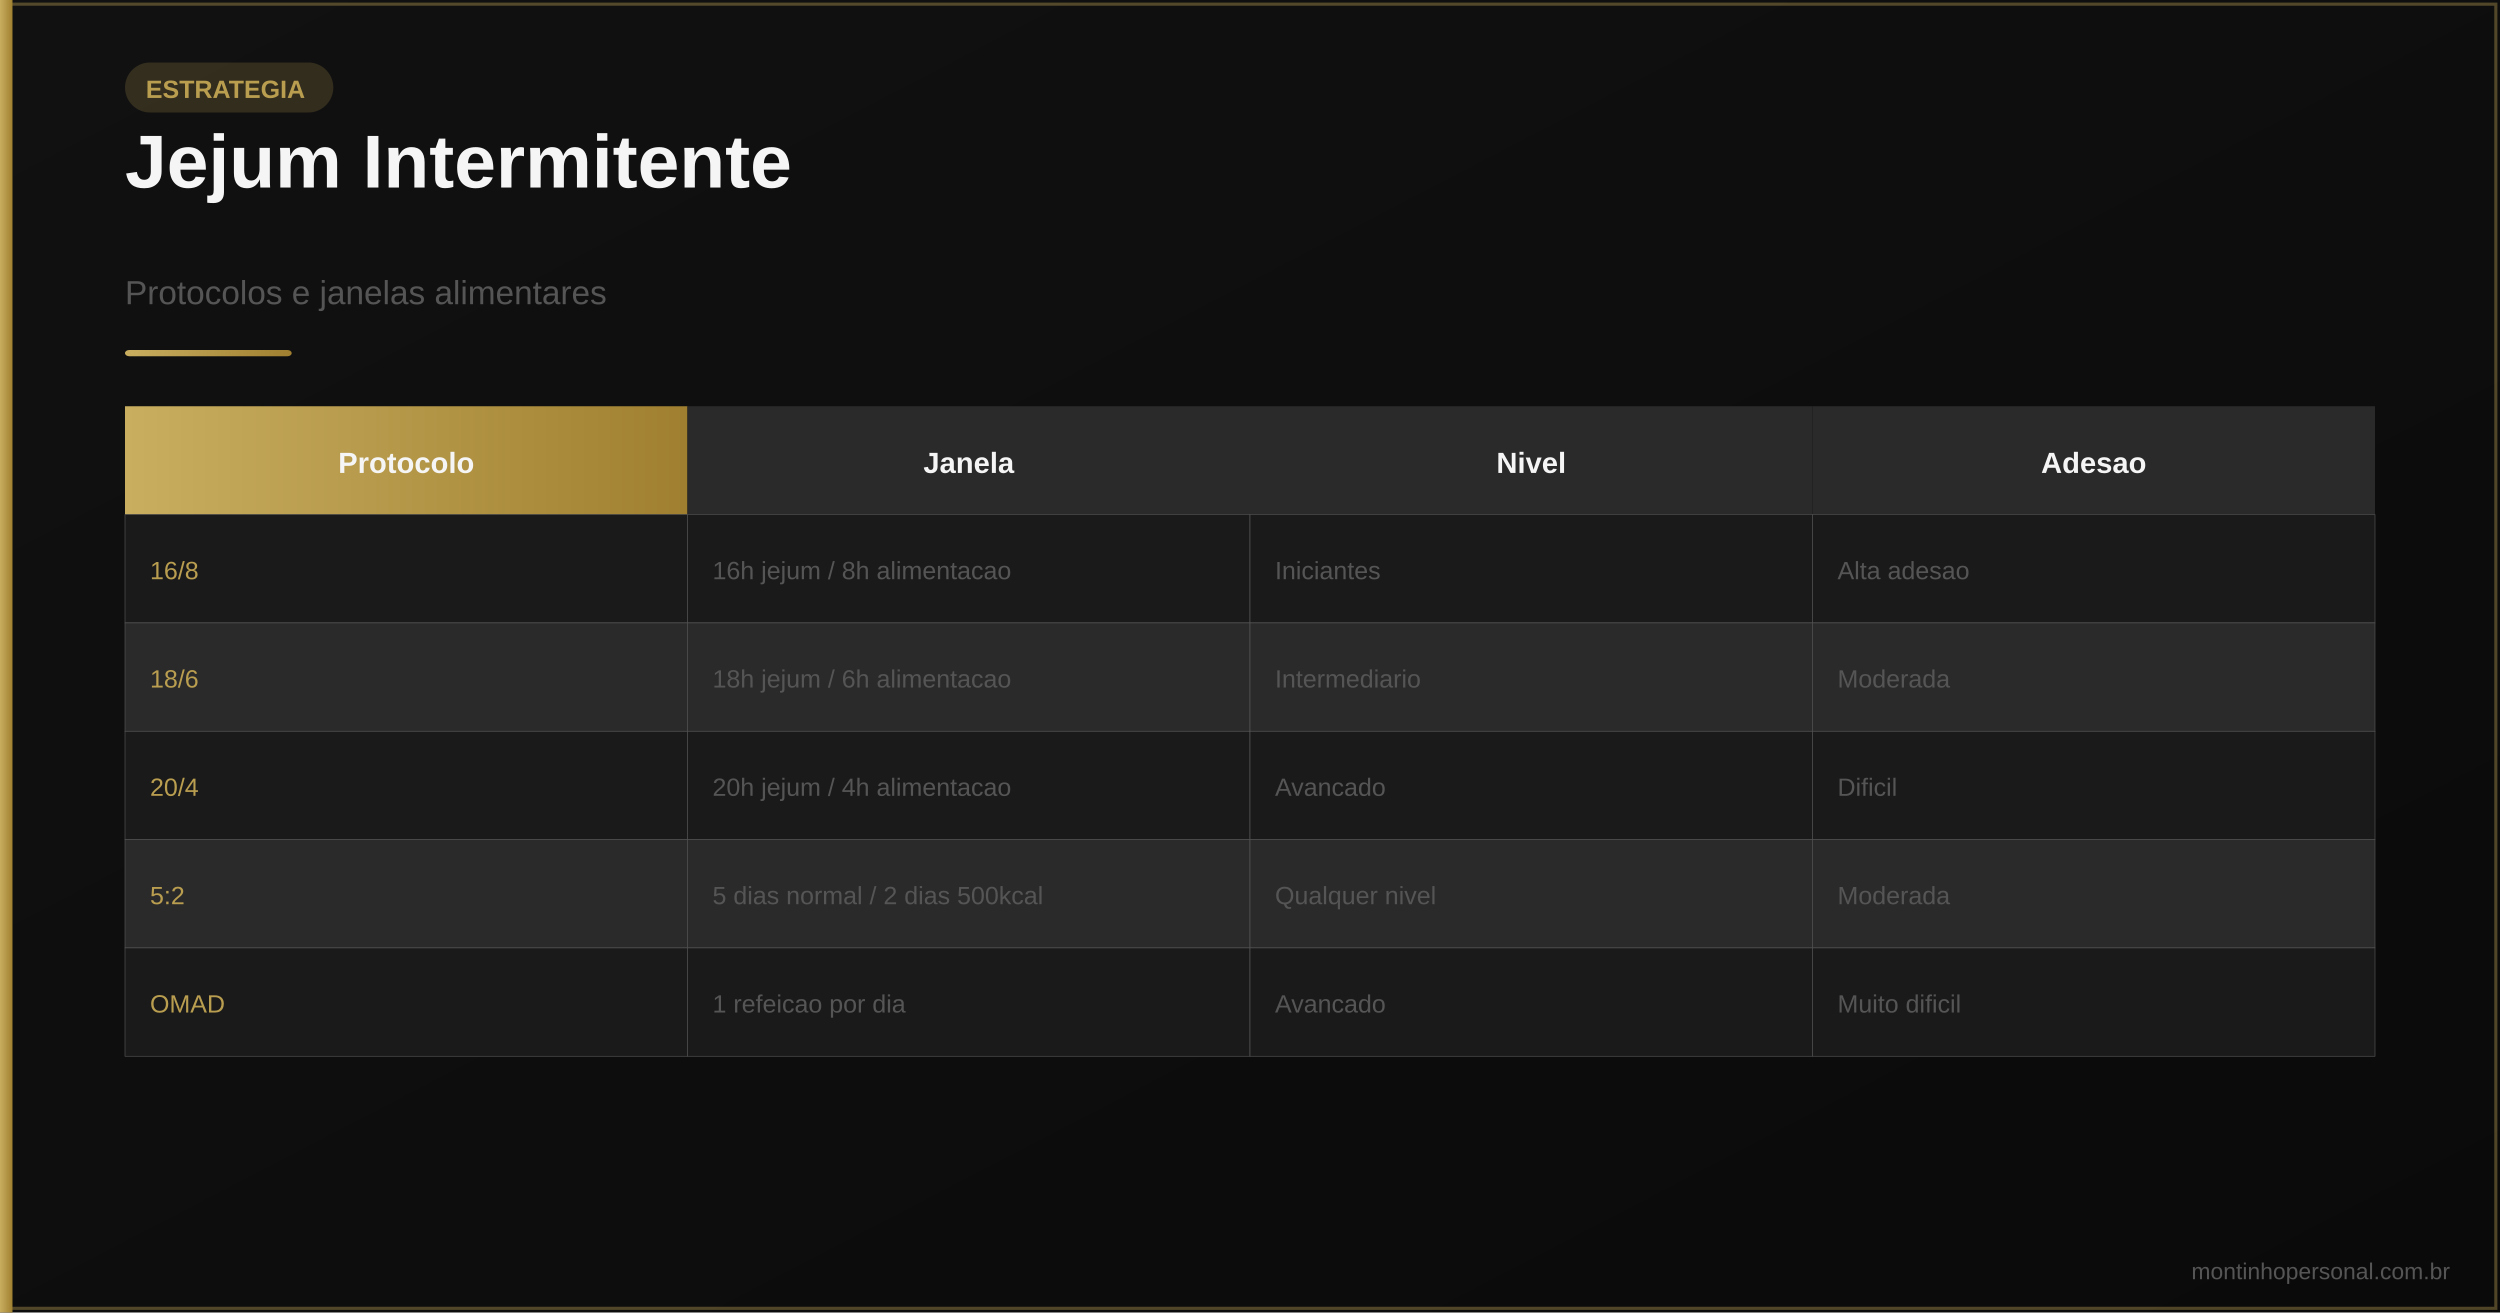
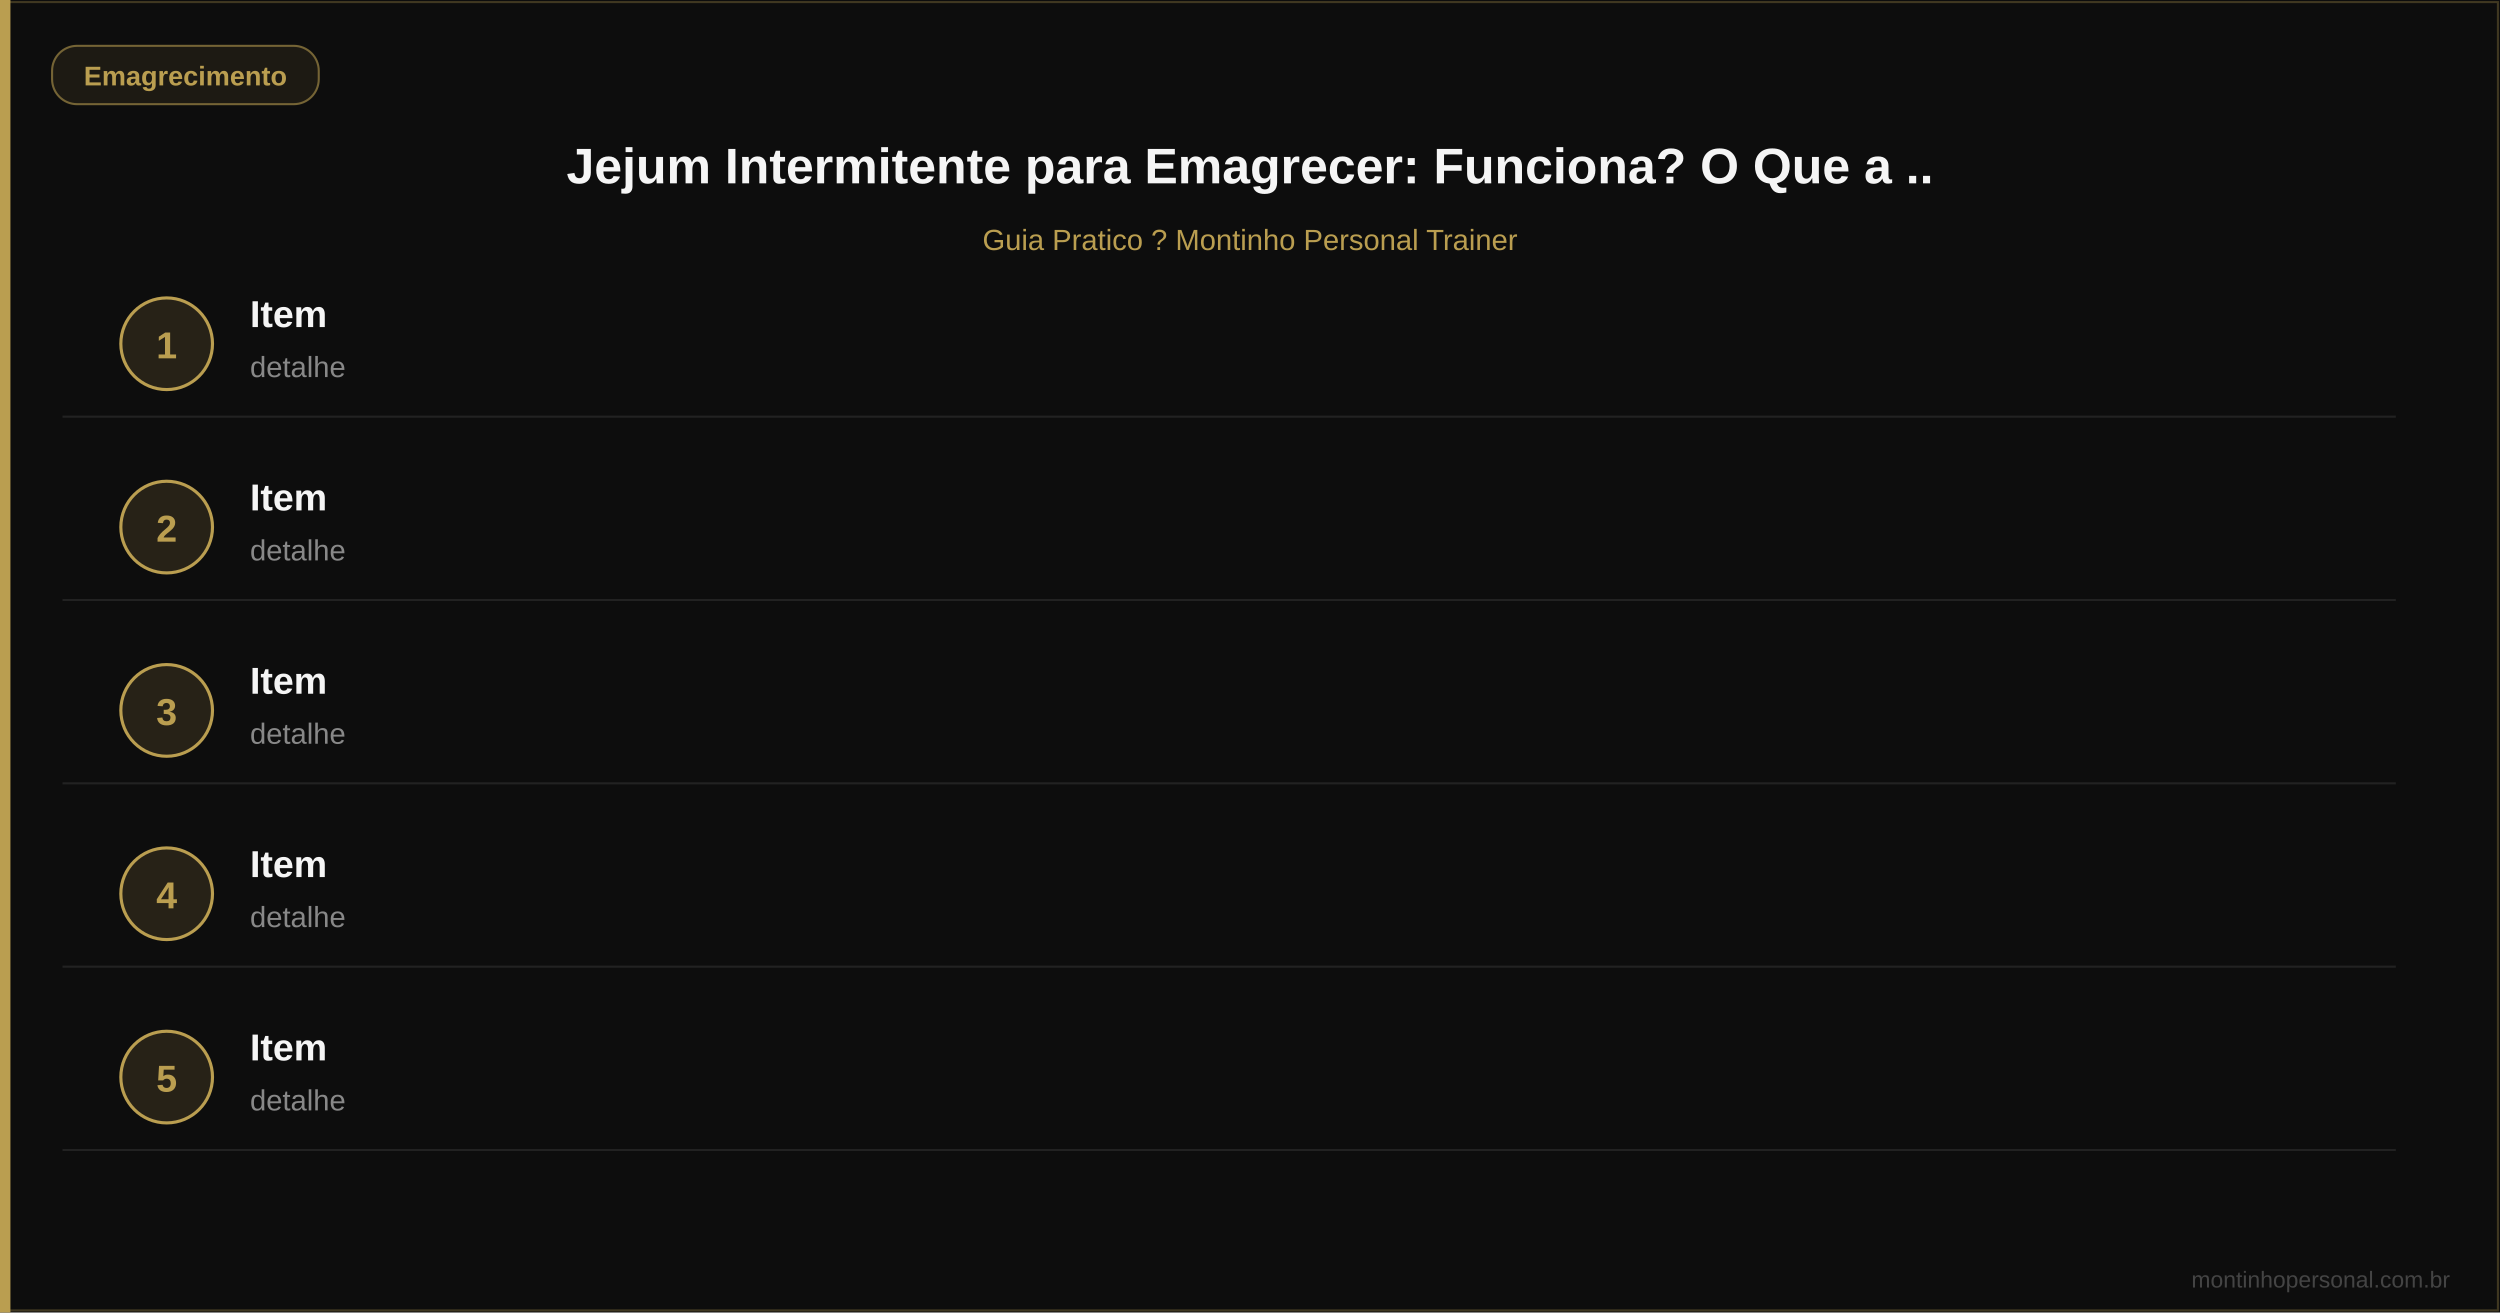
<svg xmlns="http://www.w3.org/2000/svg" viewBox="0 0 1200 630" width="1200" height="630" role="img" aria-label="Jejum Intermitente para Emagrecer: Funciona? O Que a Ciencia Diz">
-   <defs>
-     <linearGradient id="bg" x1="0" y1="0" x2="1" y2="1">
-       <stop offset="0%" stop-color="#111111" />
-       <stop offset="100%" stop-color="#0a0a0a" />
-     </linearGradient>
-     <linearGradient id="gold" x1="0" y1="0" x2="1" y2="0">
-       <stop offset="0%" stop-color="#C9AE60" />
-       <stop offset="100%" stop-color="#A08030" />
-     </linearGradient>
-   </defs>
-   <rect width="1200" height="630" fill="url(#bg)" />
-   <rect x="2" y="2" width="1196" height="626" fill="none" stroke="#BA9E50" stroke-width="1.5" opacity="0.4" />
-   <rect x="0" y="0" width="6" height="630" fill="url(#gold)" />
-   <text x="1176" y="614" font-family="Arial,sans-serif" font-size="11" fill="#555555" text-anchor="end">montinhopersonal.com.br</text>
-   <rect x="60" y="30" width="100" height="24" rx="12" fill="#BA9E50" opacity="0.2" />
-   <text x="70" y="47" font-family="Arial,sans-serif" font-size="12" fill="#BA9E50" font-weight="bold">ESTRATEGIA</text>
-   <text x="60" y="90" font-family="Arial,sans-serif" font-size="36" fill="#F5F5F5" font-weight="bold">Jejum Intermitente</text>
-   <text x="60" y="146" font-family="Arial,sans-serif" font-size="16" fill="#555555">Protocolos e janelas alimentares</text>
-   <rect x="60" y="168" width="80" height="3" rx="2" fill="url(#gold)" />
-   <rect x="60" y="195" width="270" height="52" fill="url(#gold)" />
-   <text x="195" y="227" font-family="Arial,sans-serif" font-size="14" fill="#F5F5F5" text-anchor="middle" font-weight="bold">Protocolo</text>
-   <rect x="330" y="195" width="270" height="52" fill="#2a2a2a" />
-   <text x="465" y="227" font-family="Arial,sans-serif" font-size="14" fill="#F5F5F5" text-anchor="middle" font-weight="bold">Janela</text>
-   <rect x="600" y="195" width="270" height="52" fill="#2a2a2a" />
-   <text x="735" y="227" font-family="Arial,sans-serif" font-size="14" fill="#F5F5F5" text-anchor="middle" font-weight="bold">Nivel</text>
-   <rect x="870" y="195" width="270" height="52" fill="#2a2a2a" />
-   <text x="1005" y="227" font-family="Arial,sans-serif" font-size="14" fill="#F5F5F5" text-anchor="middle" font-weight="bold">Adesao</text>
-   <rect x="60" y="247" width="270" height="52" fill="#1a1a1a" stroke="#555555" stroke-width="0.3" />
-   <text x="72" y="278" font-family="Arial,sans-serif" font-size="12" fill="#BA9E50">16/8</text>
-   <rect x="330" y="247" width="270" height="52" fill="#1a1a1a" stroke="#555555" stroke-width="0.3" />
-   <text x="342" y="278" font-family="Arial,sans-serif" font-size="12" fill="#555555">16h jejum / 8h alimentacao</text>
-   <rect x="600" y="247" width="270" height="52" fill="#1a1a1a" stroke="#555555" stroke-width="0.3" />
-   <text x="612" y="278" font-family="Arial,sans-serif" font-size="12" fill="#555555">Iniciantes</text>
-   <rect x="870" y="247" width="270" height="52" fill="#1a1a1a" stroke="#555555" stroke-width="0.3" />
-   <text x="882" y="278" font-family="Arial,sans-serif" font-size="12" fill="#555555">Alta adesao</text>
-   <rect x="60" y="299" width="270" height="52" fill="#2a2a2a" stroke="#555555" stroke-width="0.3" />
-   <text x="72" y="330" font-family="Arial,sans-serif" font-size="12" fill="#BA9E50">18/6</text>
-   <rect x="330" y="299" width="270" height="52" fill="#2a2a2a" stroke="#555555" stroke-width="0.3" />
-   <text x="342" y="330" font-family="Arial,sans-serif" font-size="12" fill="#555555">18h jejum / 6h alimentacao</text>
-   <rect x="600" y="299" width="270" height="52" fill="#2a2a2a" stroke="#555555" stroke-width="0.3" />
-   <text x="612" y="330" font-family="Arial,sans-serif" font-size="12" fill="#555555">Intermediario</text>
-   <rect x="870" y="299" width="270" height="52" fill="#2a2a2a" stroke="#555555" stroke-width="0.3" />
-   <text x="882" y="330" font-family="Arial,sans-serif" font-size="12" fill="#555555">Moderada</text>
-   <rect x="60" y="351" width="270" height="52" fill="#1a1a1a" stroke="#555555" stroke-width="0.3" />
-   <text x="72" y="382" font-family="Arial,sans-serif" font-size="12" fill="#BA9E50">20/4</text>
-   <rect x="330" y="351" width="270" height="52" fill="#1a1a1a" stroke="#555555" stroke-width="0.3" />
-   <text x="342" y="382" font-family="Arial,sans-serif" font-size="12" fill="#555555">20h jejum / 4h alimentacao</text>
-   <rect x="600" y="351" width="270" height="52" fill="#1a1a1a" stroke="#555555" stroke-width="0.3" />
-   <text x="612" y="382" font-family="Arial,sans-serif" font-size="12" fill="#555555">Avancado</text>
-   <rect x="870" y="351" width="270" height="52" fill="#1a1a1a" stroke="#555555" stroke-width="0.3" />
-   <text x="882" y="382" font-family="Arial,sans-serif" font-size="12" fill="#555555">Dificil</text>
-   <rect x="60" y="403" width="270" height="52" fill="#2a2a2a" stroke="#555555" stroke-width="0.3" />
-   <text x="72" y="434" font-family="Arial,sans-serif" font-size="12" fill="#BA9E50">5:2</text>
-   <rect x="330" y="403" width="270" height="52" fill="#2a2a2a" stroke="#555555" stroke-width="0.3" />
-   <text x="342" y="434" font-family="Arial,sans-serif" font-size="12" fill="#555555">5 dias normal / 2 dias 500kcal</text>
-   <rect x="600" y="403" width="270" height="52" fill="#2a2a2a" stroke="#555555" stroke-width="0.3" />
-   <text x="612" y="434" font-family="Arial,sans-serif" font-size="12" fill="#555555">Qualquer nivel</text>
-   <rect x="870" y="403" width="270" height="52" fill="#2a2a2a" stroke="#555555" stroke-width="0.3" />
-   <text x="882" y="434" font-family="Arial,sans-serif" font-size="12" fill="#555555">Moderada</text>
-   <rect x="60" y="455" width="270" height="52" fill="#1a1a1a" stroke="#555555" stroke-width="0.3" />
-   <text x="72" y="486" font-family="Arial,sans-serif" font-size="12" fill="#BA9E50">OMAD</text>
-   <rect x="330" y="455" width="270" height="52" fill="#1a1a1a" stroke="#555555" stroke-width="0.3" />
-   <text x="342" y="486" font-family="Arial,sans-serif" font-size="12" fill="#555555">1 refeicao por dia</text>
-   <rect x="600" y="455" width="270" height="52" fill="#1a1a1a" stroke="#555555" stroke-width="0.3" />
-   <text x="612" y="486" font-family="Arial,sans-serif" font-size="12" fill="#555555">Avancado</text>
-   <rect x="870" y="455" width="270" height="52" fill="#1a1a1a" stroke="#555555" stroke-width="0.3" />
-   <text x="882" y="486" font-family="Arial,sans-serif" font-size="12" fill="#555555">Muito dificil</text>
+   <rect width="1200" height="630" fill="#0d0d0d" />
+   <rect x="0" y="0" width="5" height="630" fill="#BA9E50" />
+   <rect x="1" y="1" width="1198" height="628" fill="none" stroke="#BA9E50" stroke-width="1" opacity="0.3" />
+   <rect x="25" y="22" width="128" height="28" rx="12" fill="#BA9E50" fill-opacity="0.15" stroke="#BA9E50" stroke-width="1" opacity="0.6" />
+   <text x="89" y="41" font-family="Arial,sans-serif" font-size="13" fill="#BA9E50" text-anchor="middle" font-weight="600">Emagrecimento</text>
+   <text x="600" y="88" font-family="Arial,sans-serif" font-size="24" fill="#F5F5F5" text-anchor="middle" font-weight="bold">Jejum Intermitente para Emagrecer: Funciona? O Que a ..</text>
+   <text x="600" y="120" font-family="Arial,sans-serif" font-size="14" fill="#BA9E50" text-anchor="middle">Guia Pratico ? Montinho Personal Trainer</text>
+   <circle cx="80" cy="165" r="22" fill="#BA9E50" fill-opacity="0.15" stroke="#BA9E50" stroke-width="1.5" />
+   <text x="80" y="172" font-family="Arial,sans-serif" font-size="18" fill="#BA9E50" text-anchor="middle" font-weight="bold">1</text>
+   <text x="120" y="157" font-family="Arial,sans-serif" font-size="18" fill="#F5F5F5" font-weight="bold">Item</text>
+   <text x="120" y="181" font-family="Arial,sans-serif" font-size="14" fill="#888888">detalhe</text>
+   <line x1="30" y1="200" x2="1150" y2="200" stroke="#222" stroke-width="1" />
+   <circle cx="80" cy="253" r="22" fill="#BA9E50" fill-opacity="0.15" stroke="#BA9E50" stroke-width="1.5" />
+   <text x="80" y="260" font-family="Arial,sans-serif" font-size="18" fill="#BA9E50" text-anchor="middle" font-weight="bold">2</text>
+   <text x="120" y="245" font-family="Arial,sans-serif" font-size="18" fill="#F5F5F5" font-weight="bold">Item</text>
+   <text x="120" y="269" font-family="Arial,sans-serif" font-size="14" fill="#888888">detalhe</text>
+   <line x1="30" y1="288" x2="1150" y2="288" stroke="#222" stroke-width="1" />
+   <circle cx="80" cy="341" r="22" fill="#BA9E50" fill-opacity="0.15" stroke="#BA9E50" stroke-width="1.5" />
+   <text x="80" y="348" font-family="Arial,sans-serif" font-size="18" fill="#BA9E50" text-anchor="middle" font-weight="bold">3</text>
+   <text x="120" y="333" font-family="Arial,sans-serif" font-size="18" fill="#F5F5F5" font-weight="bold">Item</text>
+   <text x="120" y="357" font-family="Arial,sans-serif" font-size="14" fill="#888888">detalhe</text>
+   <line x1="30" y1="376" x2="1150" y2="376" stroke="#222" stroke-width="1" />
+   <circle cx="80" cy="429" r="22" fill="#BA9E50" fill-opacity="0.15" stroke="#BA9E50" stroke-width="1.5" />
+   <text x="80" y="436" font-family="Arial,sans-serif" font-size="18" fill="#BA9E50" text-anchor="middle" font-weight="bold">4</text>
+   <text x="120" y="421" font-family="Arial,sans-serif" font-size="18" fill="#F5F5F5" font-weight="bold">Item</text>
+   <text x="120" y="445" font-family="Arial,sans-serif" font-size="14" fill="#888888">detalhe</text>
+   <line x1="30" y1="464" x2="1150" y2="464" stroke="#222" stroke-width="1" />
+   <circle cx="80" cy="517" r="22" fill="#BA9E50" fill-opacity="0.15" stroke="#BA9E50" stroke-width="1.5" />
+   <text x="80" y="524" font-family="Arial,sans-serif" font-size="18" fill="#BA9E50" text-anchor="middle" font-weight="bold">5</text>
+   <text x="120" y="509" font-family="Arial,sans-serif" font-size="18" fill="#F5F5F5" font-weight="bold">Item</text>
+   <text x="120" y="533" font-family="Arial,sans-serif" font-size="14" fill="#888888">detalhe</text>
+   <line x1="30" y1="552" x2="1150" y2="552" stroke="#222" stroke-width="1" />
+   <text x="1176" y="618" font-family="Arial,sans-serif" font-size="11" fill="#444" text-anchor="end">montinhopersonal.com.br</text>
</svg>
